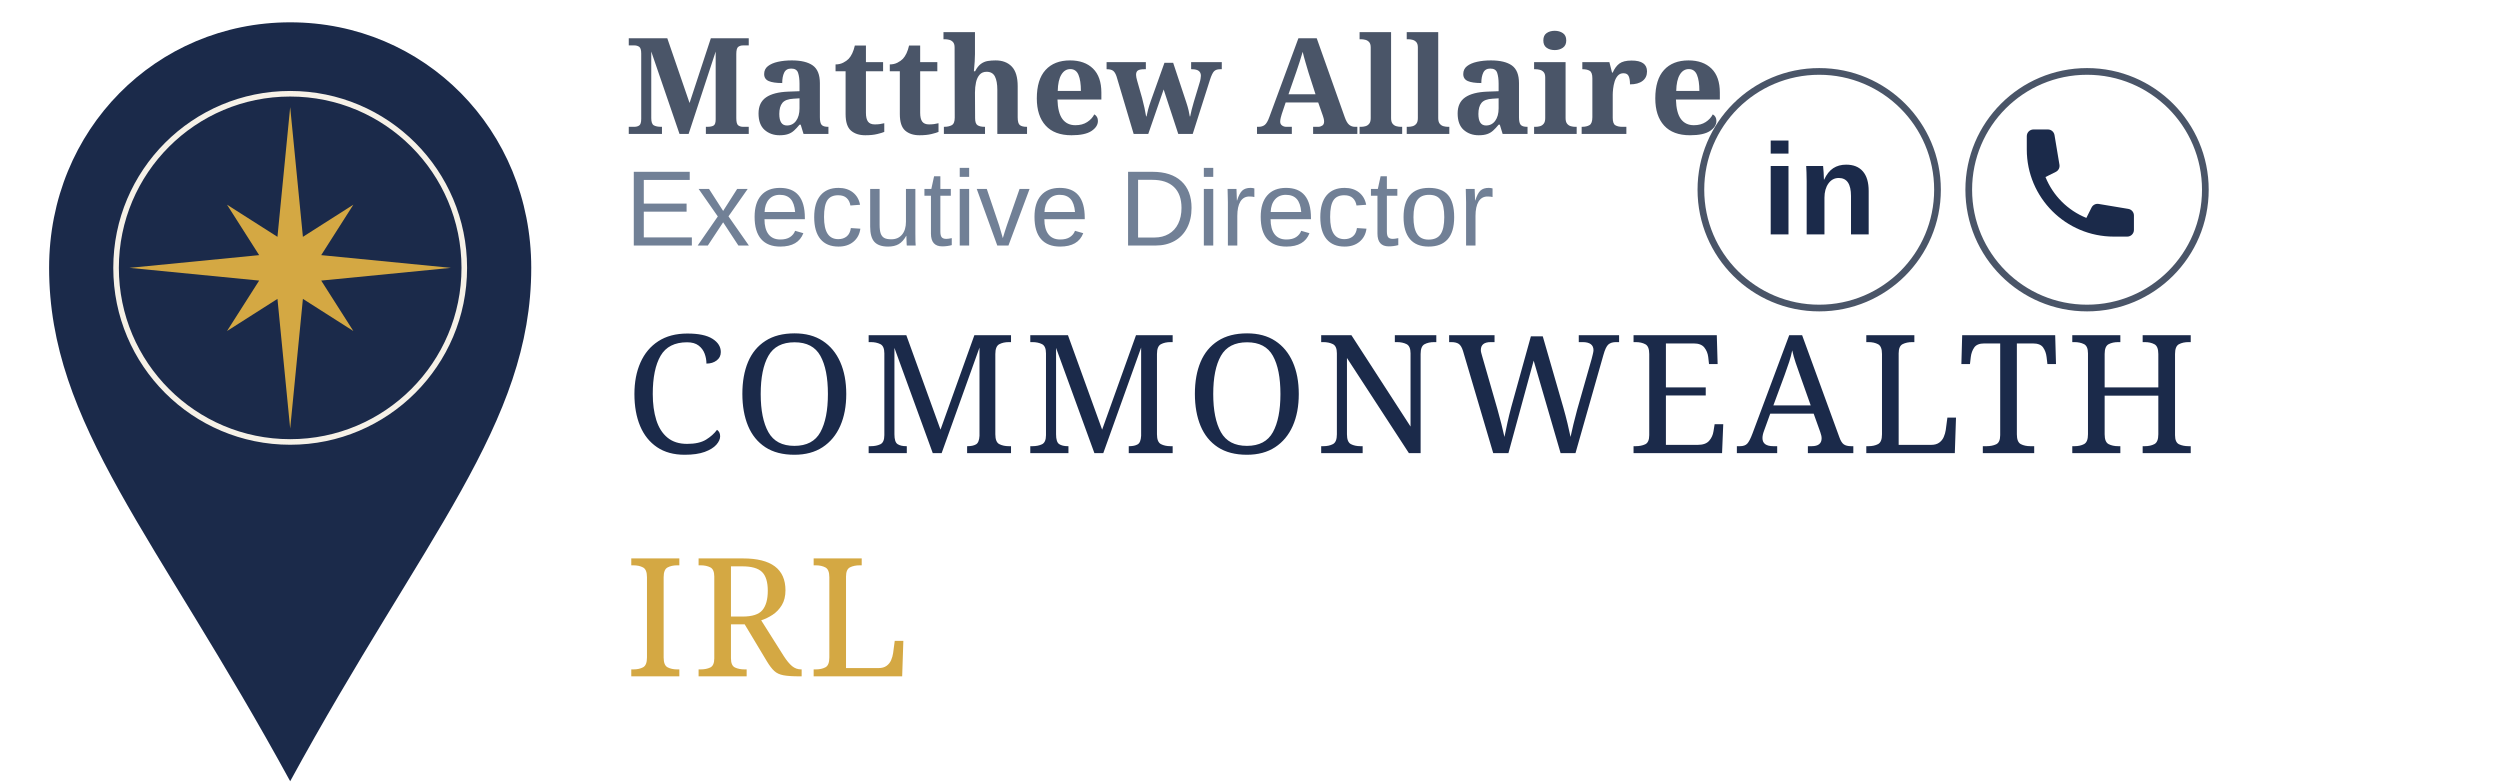
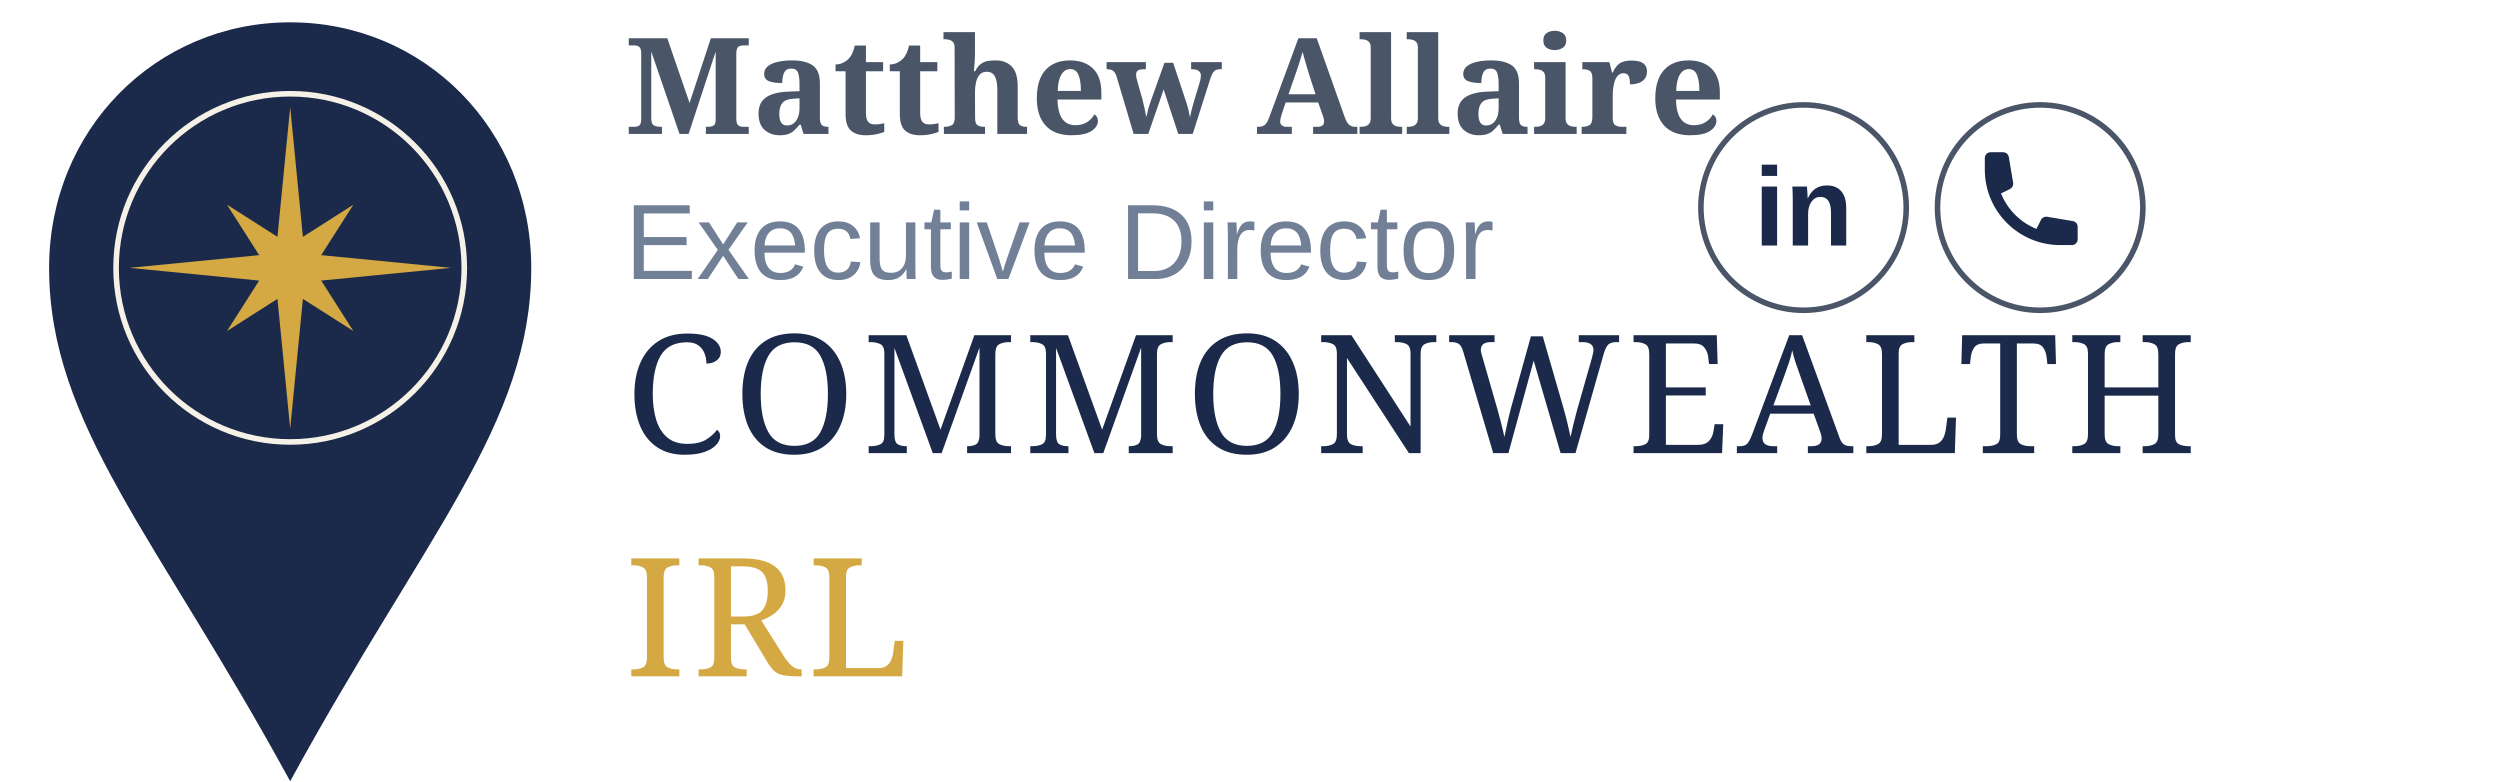
<svg xmlns="http://www.w3.org/2000/svg" viewBox="-10 60 1120 350" width="1120" height="350">
  <path d="M 120 70 C 60 70 12 118 12 180 C 12 250 60 300 120 410 C 180 300 228 250 228 180 C 228 118 180 70 120 70 Z" fill="#1B2A4A" />
  <circle cx="120" cy="180" r="78" fill="none" stroke="#F6F1E7" stroke-width="2.5" />
  <polygon points="120,108 125.7,166.1 148.3,151.7 133.9,174.3 192,180 133.9,185.7 148.3,208.3 125.7,193.9 120,252 114.3,193.9 91.7,208.3 106.1,185.7 48,180 106.1,174.3 91.7,151.7 114.3,166.1" fill="#D4A843" />
  <text x="270" y="120" font-family="Georgia, serif" font-size="60" font-weight="700" fill="#4A5568">Matthew Allaire</text>
-   <g transform="translate(750, 90)">
-     <circle cx="55" cy="55" r="53" fill="none" stroke="#4A5568" stroke-width="3" />
-     <text x="55" y="75" font-family="Arial, Helvetica, sans-serif" font-weight="700" font-size="58" fill="#1B2A4A" text-anchor="middle">in</text>
+   <g transform="translate(750, 105)">
+     <circle cx="48" cy="48" r="46" fill="none" stroke="#4A5568" stroke-width="2.5" />
+     <text x="48" y="65" font-family="Arial, Helvetica, sans-serif" font-weight="700" font-size="50" fill="#1B2A4A" text-anchor="middle">in</text>
  </g>
-   <g transform="translate(870, 90)">
-     <circle cx="55" cy="55" r="53" fill="none" stroke="#4A5568" stroke-width="3" />
-     <path transform="translate(22, 22) scale(3.0)" d="M2 3a1 1 0 011-1h2.153a1 1 0 01.986.836l.74 4.435a1 1 0 01-.54 1.06l-1.548.773a11.037 11.037 0 006.105 6.105l.774-1.548a1 1 0 011.059-.54l4.435.74a1 1 0 01.836.986V17a1 1 0 01-1 1h-2C7.82 18 2 12.18 2 5V3z" fill="#1B2A4A" />
+   <g transform="translate(856, 105)">
+     <circle cx="48" cy="48" r="46" fill="none" stroke="#4A5568" stroke-width="2.5" />
+     <path transform="translate(18, 18) scale(2.6)" d="M2 3a1 1 0 011-1h2.153a1 1 0 01.986.836l.74 4.435a1 1 0 01-.54 1.06l-1.548.773a11.037 11.037 0 006.105 6.105l.774-1.548a1 1 0 011.059-.54l4.435.74a1 1 0 01.836.986V17a1 1 0 01-1 1h-2C7.82 18 2 12.18 2 5V3z" fill="#1B2A4A" />
  </g>
-   <text x="270" y="170" font-family="Arial, Helvetica, sans-serif" font-size="48" fill="#718096">Executive Director</text>
+   <text x="270" y="185" font-family="Arial, Helvetica, sans-serif" font-size="48" fill="#718096">Executive Director</text>
  <text x="270" y="263" font-family="Georgia, serif" font-size="74" font-weight="500" letter-spacing="3" fill="#1B2A4A">COMMONWEALTH</text>
  <text x="270" y="363" font-family="Georgia, serif" font-size="74" font-weight="500" letter-spacing="3" fill="#D4A843">IRL</text>
</svg>
